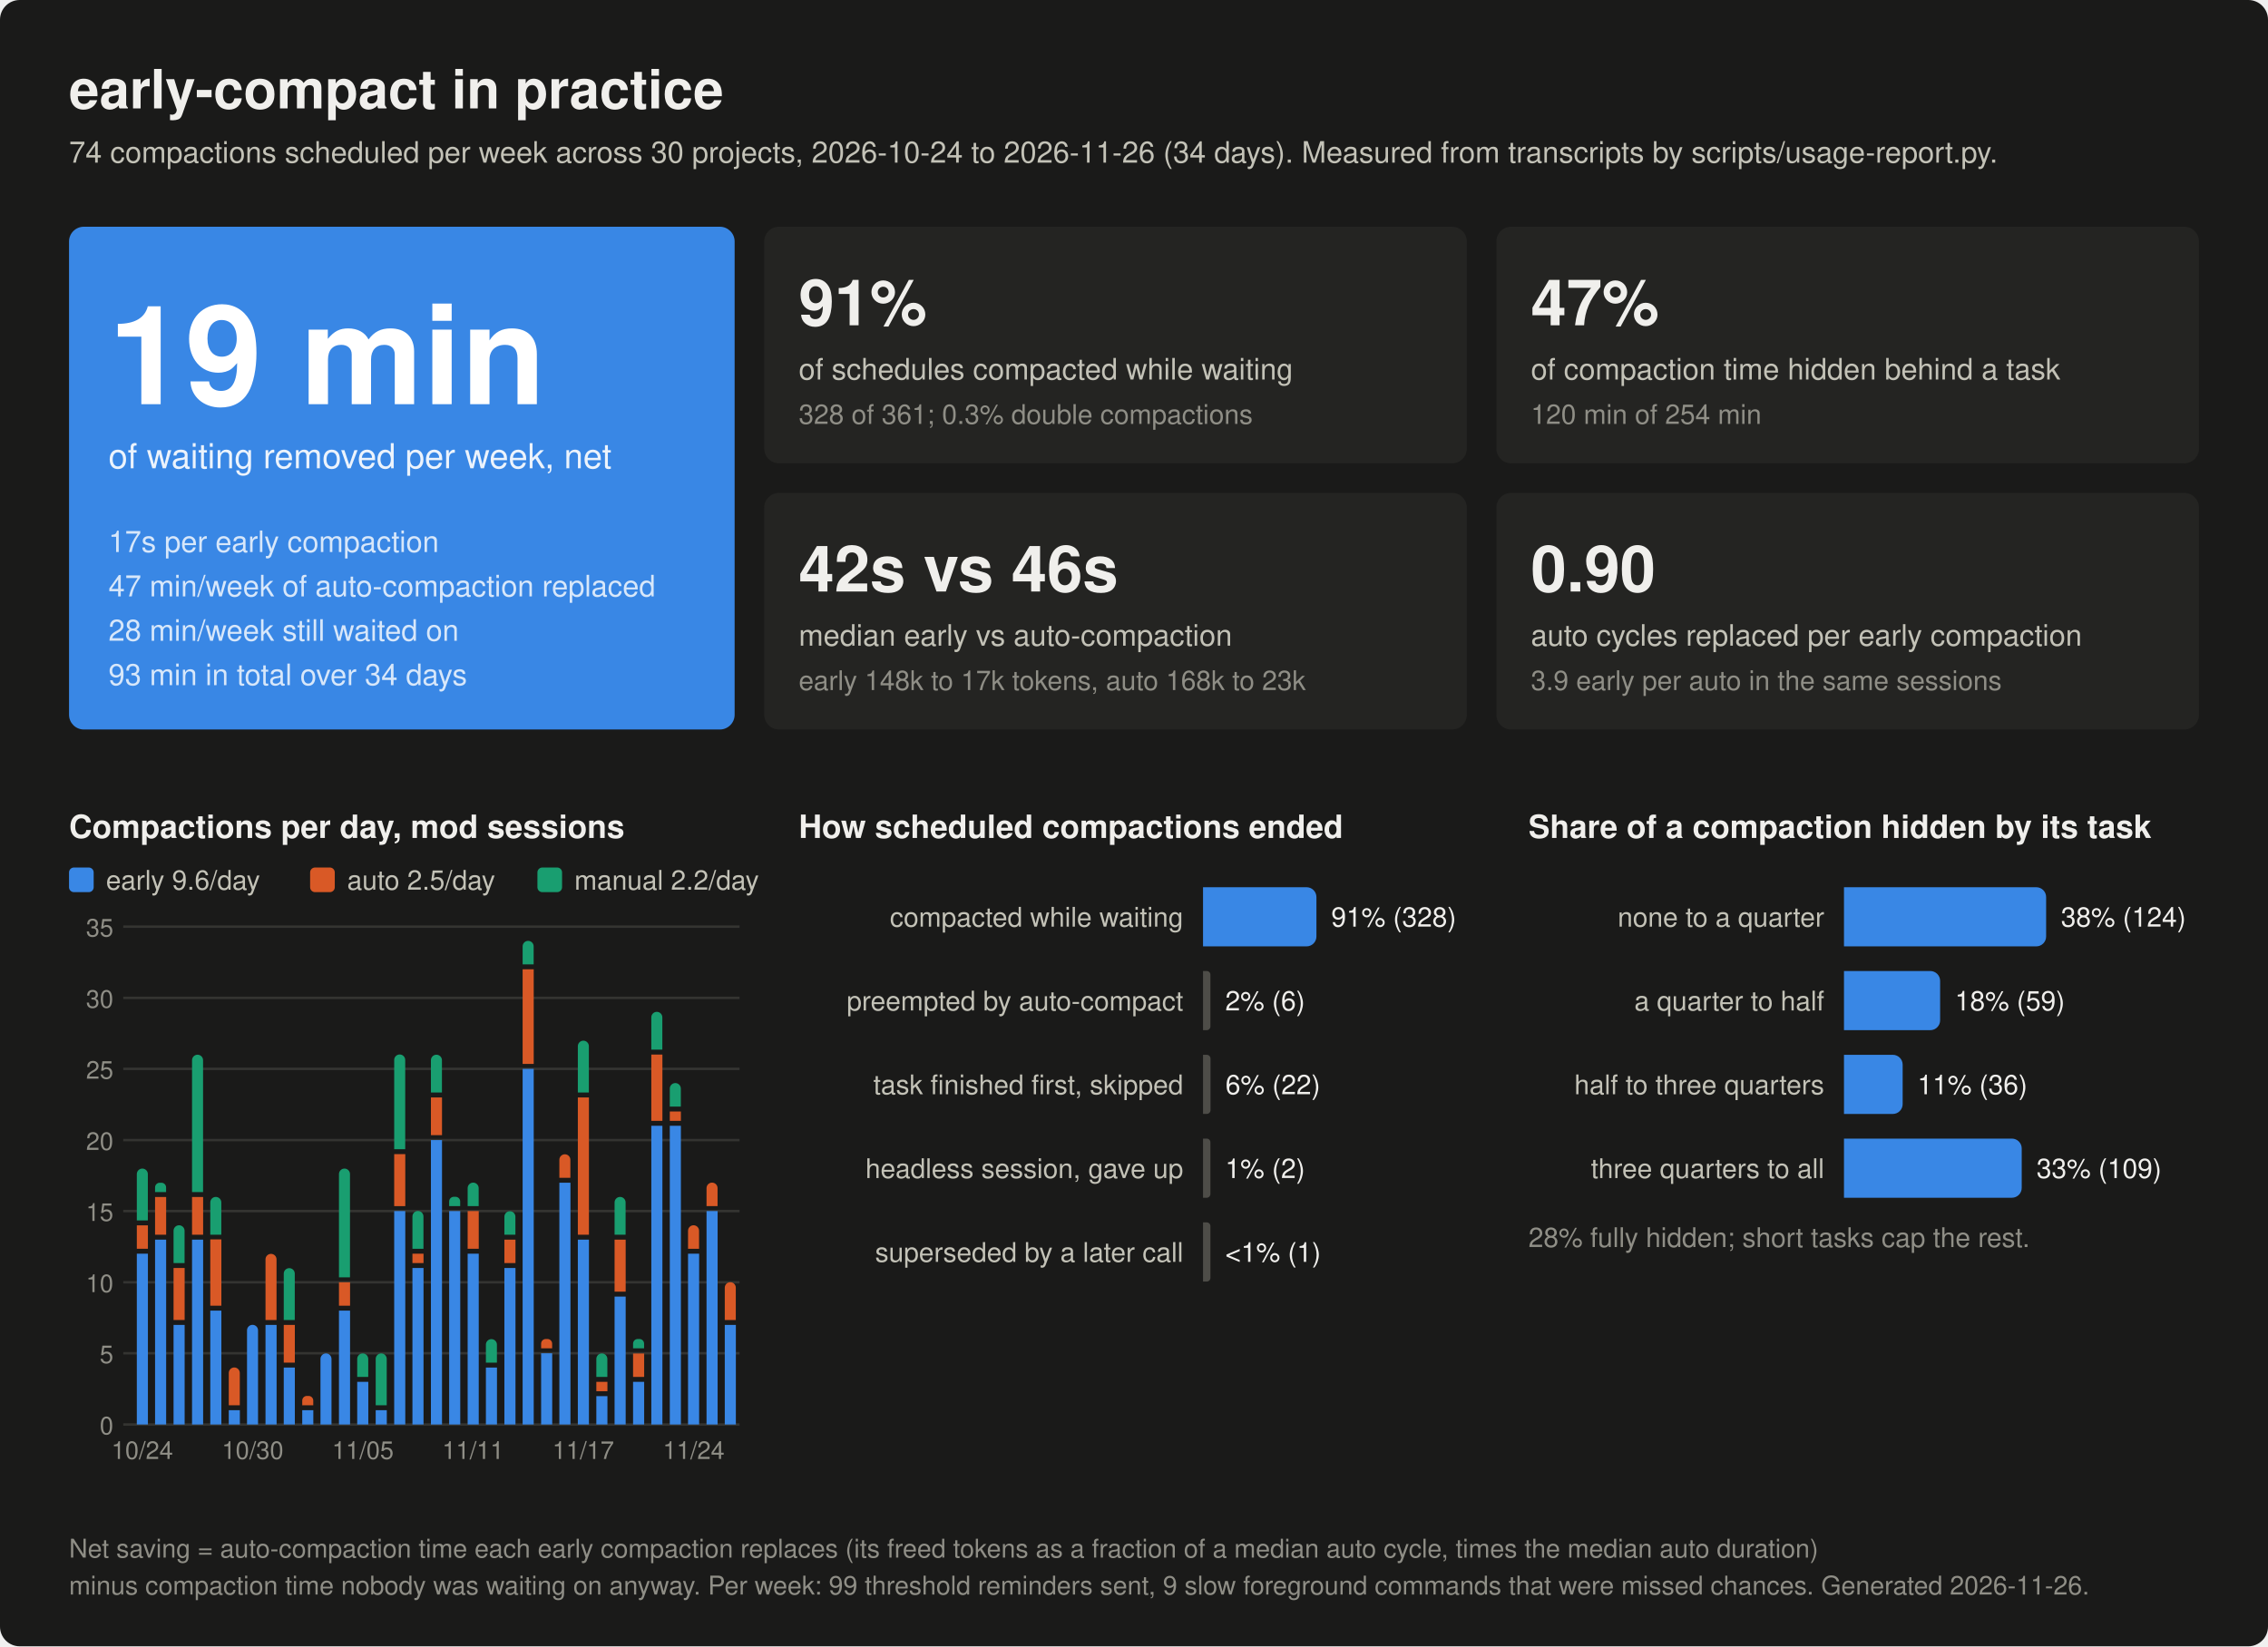
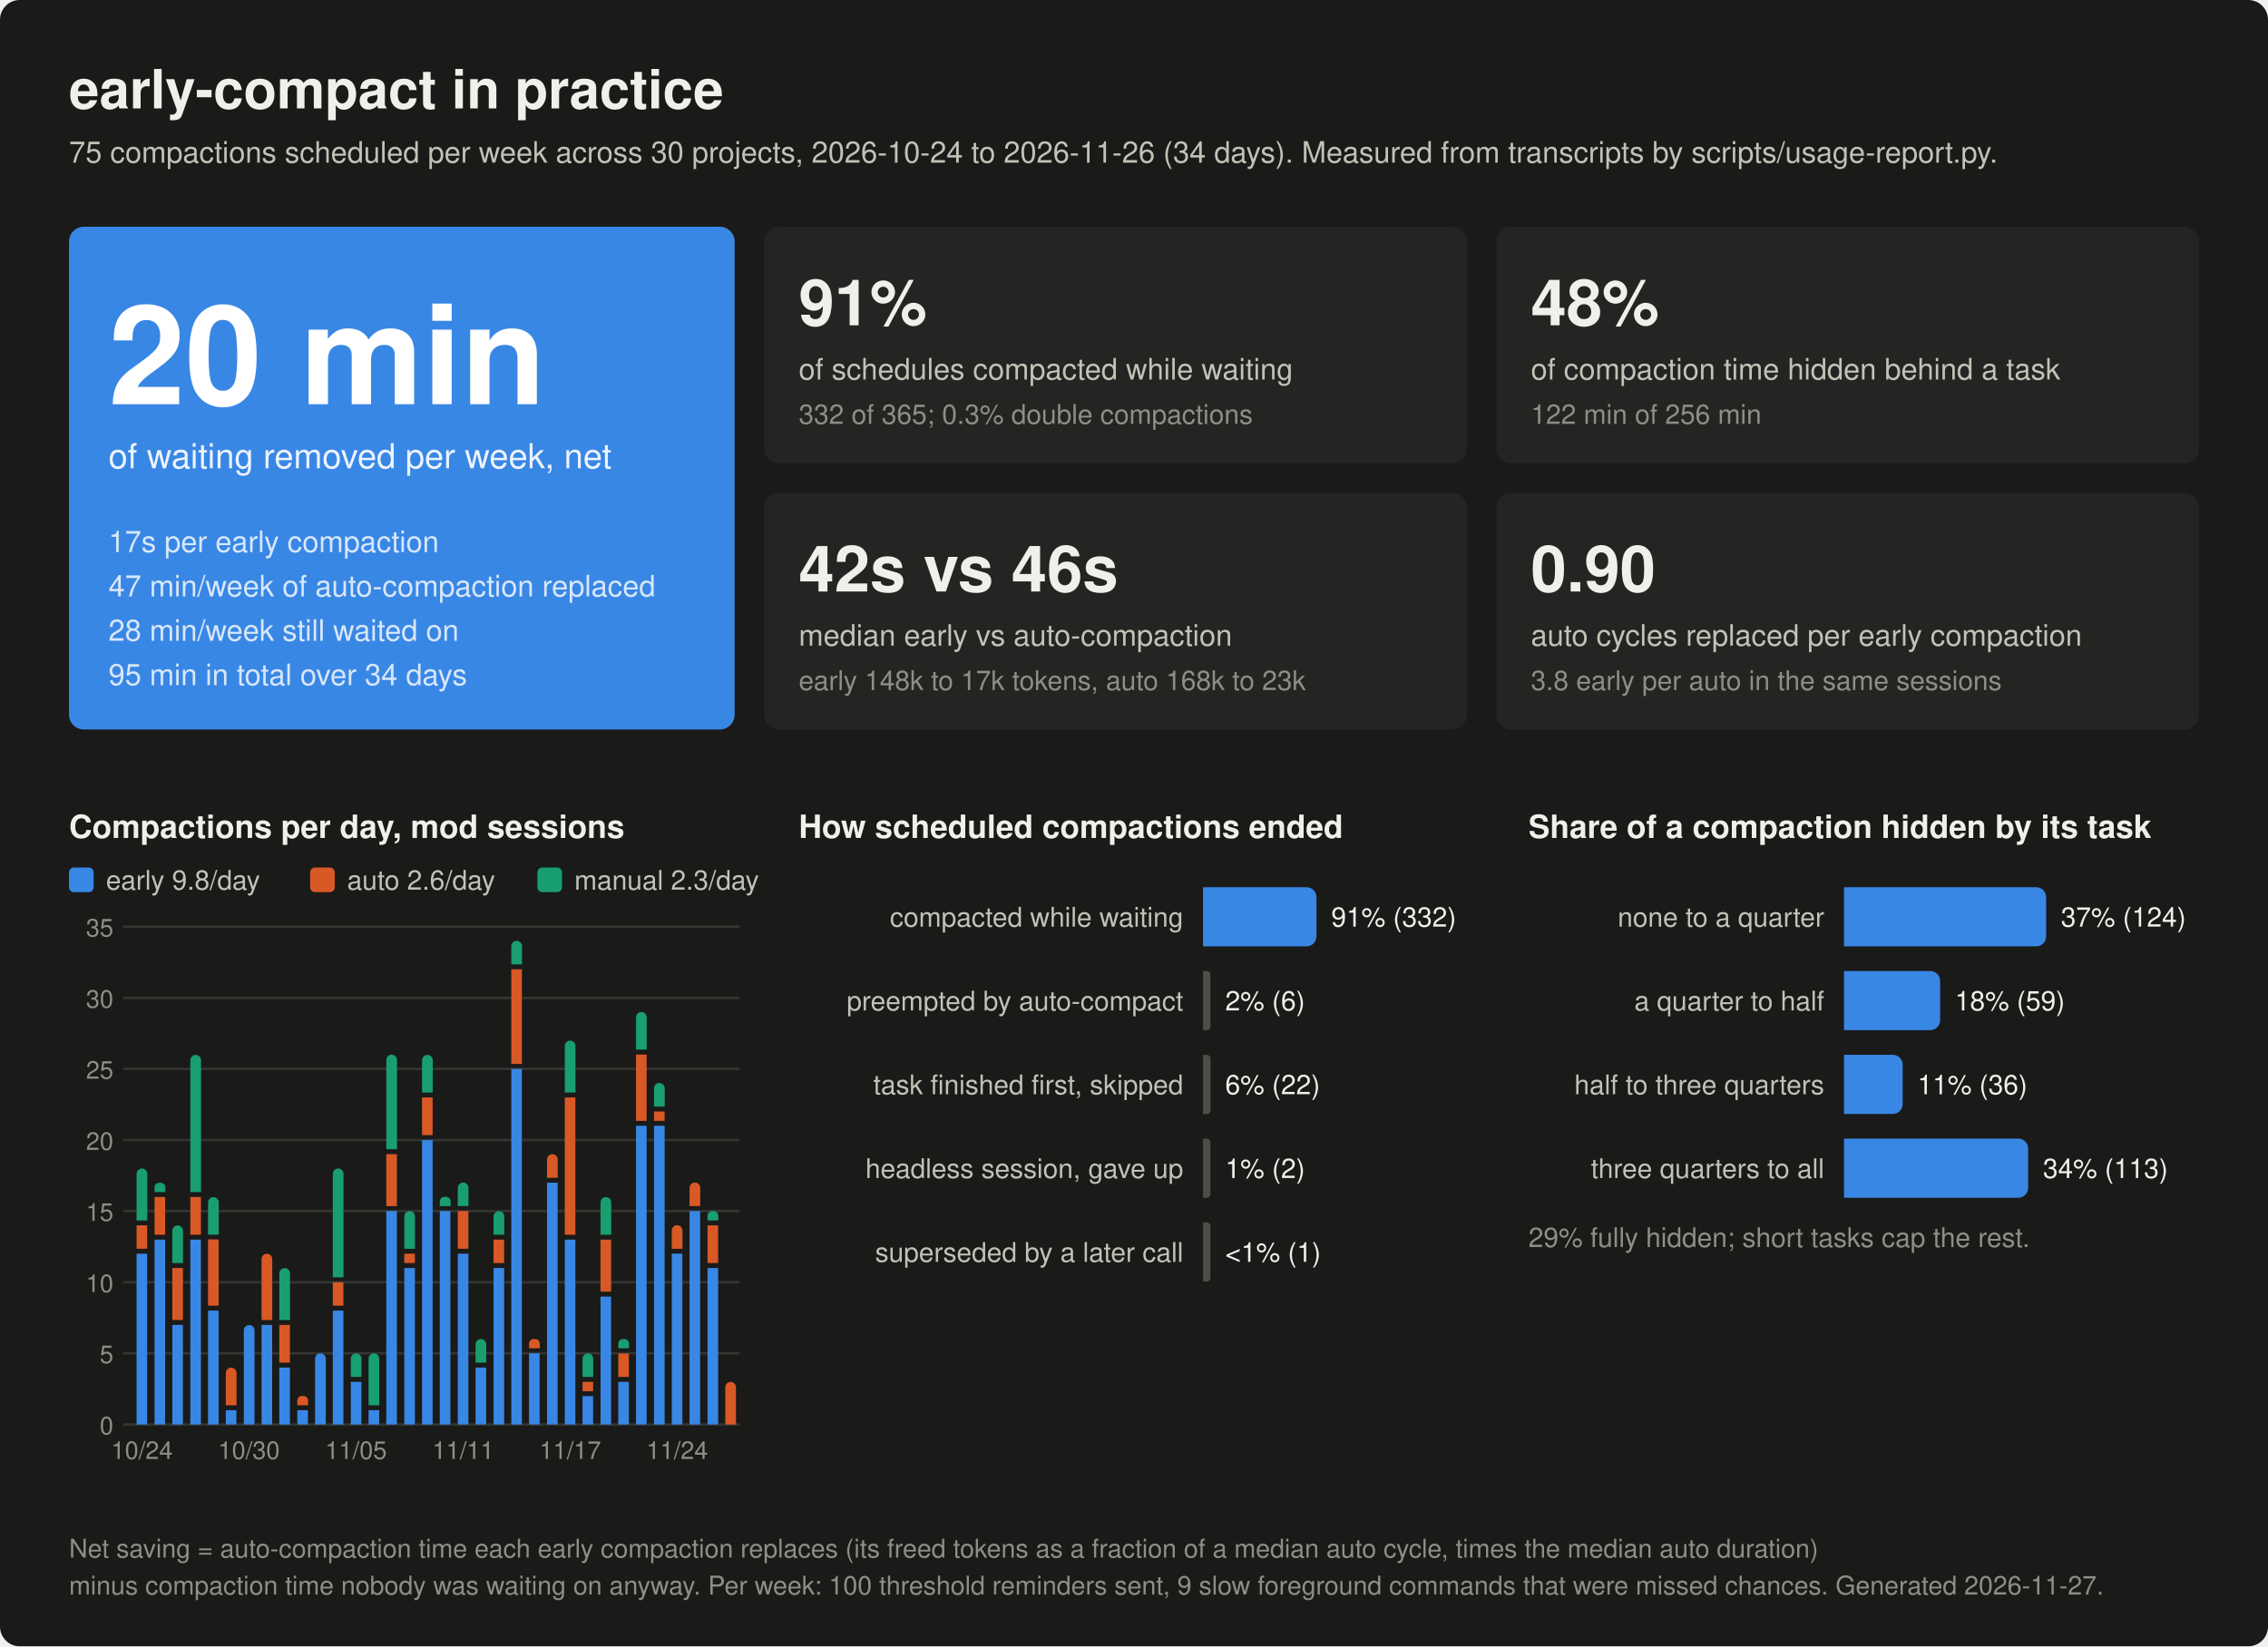
<svg xmlns="http://www.w3.org/2000/svg" width="920" height="668" viewBox="0 0 920 668" font-family="-apple-system, BlinkMacSystemFont, &quot;Segoe UI&quot;, Helvetica, Arial, sans-serif" role="img" aria-label="early-compact usage summary">
  <rect width="920" height="668" fill="#1a1a19" rx="8" />
  <text x="28.0" y="44.0" text-anchor="start" style="font-size:22px;font-weight:600;fill:#f0efec">early-compact in practice</text>
-   <text x="28.0" y="66.0" text-anchor="start" style="font-size:12px;font-weight:400;fill:#c3c2b7">74 compactions scheduled per week across 30 projects, 2026-10-24 to 2026-11-26 (34 days). Measured from transcripts by scripts/usage-report.py.</text>
+   <text x="28.0" y="66.0" text-anchor="start" style="font-size:12px;font-weight:400;fill:#c3c2b7">75 compactions scheduled per week across 30 projects, 2026-10-24 to 2026-11-26 (34 days). Measured from transcripts by scripts/usage-report.py.</text>
  <rect x="28.0" y="92.0" width="270.0" height="204.0" rx="6" fill="#3987e5" />
-   <text x="44.0" y="164.0" text-anchor="start" style="font-size:56px;font-weight:700;fill:#ffffff;font-variant-numeric:tabular-nums">19 min</text>
+   <text x="44.0" y="164.0" text-anchor="start" style="font-size:56px;font-weight:700;fill:#ffffff;font-variant-numeric:tabular-nums">20 min</text>
  <text x="44.0" y="190.0" text-anchor="start" style="font-size:14px;font-weight:400;fill:#ffffff;opacity:0.9">of waiting removed per week, net</text>
  <text x="44.0" y="224.0" text-anchor="start" style="font-size:12px;font-weight:400;fill:#ffffff;opacity:0.8">17s per early compaction</text>
  <text x="44.0" y="242.0" text-anchor="start" style="font-size:12px;font-weight:400;fill:#ffffff;opacity:0.8">47 min/week of auto-compaction replaced</text>
  <text x="44.0" y="260.0" text-anchor="start" style="font-size:12px;font-weight:400;fill:#ffffff;opacity:0.8">28 min/week still waited on</text>
-   <text x="44.0" y="278.0" text-anchor="start" style="font-size:12px;font-weight:400;fill:#ffffff;opacity:0.8">93 min in total over 34 days</text>
+   <text x="44.0" y="278.0" text-anchor="start" style="font-size:12px;font-weight:400;fill:#ffffff;opacity:0.8">95 min in total over 34 days</text>
  <rect x="310.0" y="92.0" width="285.0" height="96.0" rx="6" fill="#242422" />
  <text x="324.0" y="132.0" text-anchor="start" style="font-size:26px;font-weight:600;fill:#f0efec;font-variant-numeric:tabular-nums">91%</text>
  <text x="324.0" y="154.0" text-anchor="start" style="font-size:12px;font-weight:400;fill:#c3c2b7">of schedules compacted while waiting</text>
-   <text x="324.0" y="172.0" text-anchor="start" style="font-size:11px;font-weight:400;fill:#8f8e86">328 of 361; 0.3% double compactions</text>
+   <text x="324.0" y="172.0" text-anchor="start" style="font-size:11px;font-weight:400;fill:#8f8e86">332 of 365; 0.3% double compactions</text>
  <rect x="607.0" y="92.0" width="285.0" height="96.0" rx="6" fill="#242422" />
-   <text x="621.0" y="132.0" text-anchor="start" style="font-size:26px;font-weight:600;fill:#f0efec;font-variant-numeric:tabular-nums">47%</text>
+   <text x="621.0" y="132.0" text-anchor="start" style="font-size:26px;font-weight:600;fill:#f0efec;font-variant-numeric:tabular-nums">48%</text>
  <text x="621.0" y="154.0" text-anchor="start" style="font-size:12px;font-weight:400;fill:#c3c2b7">of compaction time hidden behind a task</text>
-   <text x="621.0" y="172.0" text-anchor="start" style="font-size:11px;font-weight:400;fill:#8f8e86">120 min of 254 min</text>
+   <text x="621.0" y="172.0" text-anchor="start" style="font-size:11px;font-weight:400;fill:#8f8e86">122 min of 256 min</text>
  <rect x="310.0" y="200.0" width="285.0" height="96.0" rx="6" fill="#242422" />
  <text x="324.0" y="240.0" text-anchor="start" style="font-size:26px;font-weight:600;fill:#f0efec;font-variant-numeric:tabular-nums">42s vs 46s</text>
  <text x="324.0" y="262.0" text-anchor="start" style="font-size:12px;font-weight:400;fill:#c3c2b7">median early vs auto-compaction</text>
  <text x="324.0" y="280.0" text-anchor="start" style="font-size:11px;font-weight:400;fill:#8f8e86">early 148k to 17k tokens, auto 168k to 23k</text>
  <rect x="607.0" y="200.0" width="285.0" height="96.0" rx="6" fill="#242422" />
  <text x="621.0" y="240.0" text-anchor="start" style="font-size:26px;font-weight:600;fill:#f0efec;font-variant-numeric:tabular-nums">0.90</text>
  <text x="621.0" y="262.0" text-anchor="start" style="font-size:12px;font-weight:400;fill:#c3c2b7">auto cycles replaced per early compaction</text>
-   <text x="621.0" y="280.0" text-anchor="start" style="font-size:11px;font-weight:400;fill:#8f8e86">3.9 early per auto in the same sessions</text>
+   <text x="621.0" y="280.0" text-anchor="start" style="font-size:11px;font-weight:400;fill:#8f8e86">3.8 early per auto in the same sessions</text>
  <text x="28.0" y="340.0" text-anchor="start" style="font-size:13px;font-weight:600;fill:#f0efec">Compactions per day, mod sessions</text>
  <rect x="28.0" y="352.0" width="10.0" height="10.0" rx="2" fill="#3987e5" />
-   <text x="43.0" y="361.0" text-anchor="start" style="font-size:11px;font-weight:400;fill:#c3c2b7">early 9.6/day</text>
+   <text x="43.0" y="361.0" text-anchor="start" style="font-size:11px;font-weight:400;fill:#c3c2b7">early 9.8/day</text>
  <rect x="125.8" y="352.0" width="10.0" height="10.0" rx="2" fill="#d95926" />
-   <text x="140.8" y="361.0" text-anchor="start" style="font-size:11px;font-weight:400;fill:#c3c2b7">auto 2.5/day</text>
+   <text x="140.8" y="361.0" text-anchor="start" style="font-size:11px;font-weight:400;fill:#c3c2b7">auto 2.6/day</text>
  <rect x="218.0" y="352.0" width="10.0" height="10.0" rx="2" fill="#199e70" />
-   <text x="233.0" y="361.0" text-anchor="start" style="font-size:11px;font-weight:400;fill:#c3c2b7">manual 2.2/day</text>
+   <text x="233.0" y="361.0" text-anchor="start" style="font-size:11px;font-weight:400;fill:#c3c2b7">manual 2.3/day</text>
  <line x1="50.0" y1="578.0" x2="300.0" y2="578.0" stroke="#343431" stroke-width="1" />
  <text x="46.0" y="582.0" text-anchor="end" style="font-size:10px;font-weight:400;fill:#8f8e86;font-variant-numeric:tabular-nums">0</text>
  <line x1="50.0" y1="549.1" x2="300.0" y2="549.1" stroke="#343431" stroke-width="1" />
  <text x="46.0" y="553.1" text-anchor="end" style="font-size:10px;font-weight:400;fill:#8f8e86;font-variant-numeric:tabular-nums">5</text>
  <line x1="50.0" y1="520.3" x2="300.0" y2="520.3" stroke="#343431" stroke-width="1" />
  <text x="46.0" y="524.3" text-anchor="end" style="font-size:10px;font-weight:400;fill:#8f8e86;font-variant-numeric:tabular-nums">10</text>
  <line x1="50.0" y1="491.4" x2="300.0" y2="491.4" stroke="#343431" stroke-width="1" />
  <text x="46.0" y="495.4" text-anchor="end" style="font-size:10px;font-weight:400;fill:#8f8e86;font-variant-numeric:tabular-nums">15</text>
  <line x1="50.0" y1="462.6" x2="300.0" y2="462.6" stroke="#343431" stroke-width="1" />
  <text x="46.0" y="466.6" text-anchor="end" style="font-size:10px;font-weight:400;fill:#8f8e86;font-variant-numeric:tabular-nums">20</text>
  <line x1="50.0" y1="433.7" x2="300.0" y2="433.7" stroke="#343431" stroke-width="1" />
  <text x="46.0" y="437.7" text-anchor="end" style="font-size:10px;font-weight:400;fill:#8f8e86;font-variant-numeric:tabular-nums">25</text>
  <line x1="50.0" y1="404.9" x2="300.0" y2="404.9" stroke="#343431" stroke-width="1" />
  <text x="46.0" y="408.9" text-anchor="end" style="font-size:10px;font-weight:400;fill:#8f8e86;font-variant-numeric:tabular-nums">30</text>
  <line x1="50.0" y1="376.0" x2="300.0" y2="376.0" stroke="#343431" stroke-width="1" />
  <text x="46.0" y="380.0" text-anchor="end" style="font-size:10px;font-weight:400;fill:#8f8e86;font-variant-numeric:tabular-nums">35</text>
-   <path d="M55.5,578.0 v-69.3 a0,0 0 0 1 0,0 h4.5 a0,0 0 0 1 0,0 v69.3 z" fill="#3987e5" />
-   <path d="M55.5,506.7 v-9.5 a0,0 0 0 1 0,0 h4.5 a0,0 0 0 1 0,0 v9.5 z" fill="#d95926" />
-   <path d="M55.5,495.2 v-18.8 a2.236,2.236 0 0 1 2.236,-2.236 h0.0 a2.236,2.236 0 0 1 2.236,2.236 v18.8 z" fill="#199e70" />
-   <text x="57.7" y="592.0" text-anchor="middle" style="font-size:10px;font-weight:400;fill:#8f8e86">10/24</text>
-   <path d="M62.9,578.0 v-75.0 a0,0 0 0 1 0,0 h4.5 a0,0 0 0 1 0,0 v75.0 z" fill="#3987e5" />
-   <path d="M62.9,501.0 v-15.3 a0,0 0 0 1 0,0 h4.5 a0,0 0 0 1 0,0 v15.3 z" fill="#d95926" />
-   <path d="M62.9,483.7 v-1.9 a1.886,1.886 0 0 1 1.886,-1.886 h0.7 a1.886,1.886 0 0 1 1.886,1.886 v1.9 z" fill="#199e70" />
-   <path d="M70.4,578.0 v-40.4 a0,0 0 0 1 0,0 h4.5 a0,0 0 0 1 0,0 v40.4 z" fill="#3987e5" />
-   <path d="M70.4,535.6 v-21.1 a0,0 0 0 1 0,0 h4.5 a0,0 0 0 1 0,0 v21.1 z" fill="#d95926" />
-   <path d="M70.4,512.5 v-13.1 a2.236,2.236 0 0 1 2.236,-2.236 h0.0 a2.236,2.236 0 0 1 2.236,2.236 v13.1 z" fill="#199e70" />
-   <path d="M77.9,578.0 v-75.0 a0,0 0 0 1 0,0 h4.5 a0,0 0 0 1 0,0 v75.0 z" fill="#3987e5" />
-   <path d="M77.9,501.0 v-15.3 a0,0 0 0 1 0,0 h4.5 a0,0 0 0 1 0,0 v15.3 z" fill="#d95926" />
-   <path d="M77.9,483.7 v-53.5 a2.236,2.236 0 0 1 2.236,-2.236 h0.0 a2.236,2.236 0 0 1 2.236,2.236 v53.5 z" fill="#199e70" />
-   <path d="M85.3,578.0 v-46.2 a0,0 0 0 1 0,0 h4.5 a0,0 0 0 1 0,0 v46.2 z" fill="#3987e5" />
-   <path d="M85.3,529.8 v-26.9 a0,0 0 0 1 0,0 h4.5 a0,0 0 0 1 0,0 v26.9 z" fill="#d95926" />
-   <path d="M85.3,501.0 v-13.1 a2.236,2.236 0 0 1 2.236,-2.236 h0.0 a2.236,2.236 0 0 1 2.236,2.236 v13.1 z" fill="#199e70" />
-   <path d="M92.8,578.0 v-5.8 a0,0 0 0 1 0,0 h4.5 a0,0 0 0 1 0,0 v5.8 z" fill="#3987e5" />
-   <path d="M92.8,570.2 v-13.1 a2.236,2.236 0 0 1 2.236,-2.236 h0.0 a2.236,2.236 0 0 1 2.236,2.236 v13.1 z" fill="#d95926" />
-   <path d="M100.2,578.0 v-38.2 a2.236,2.236 0 0 1 2.236,-2.236 h0.0 a2.236,2.236 0 0 1 2.236,2.236 v38.2 z" fill="#3987e5" />
-   <text x="102.5" y="592.0" text-anchor="middle" style="font-size:10px;font-weight:400;fill:#8f8e86">10/30</text>
-   <path d="M107.7,578.0 v-40.4 a0,0 0 0 1 0,0 h4.5 a0,0 0 0 1 0,0 v40.4 z" fill="#3987e5" />
-   <path d="M107.7,535.6 v-24.6 a2.236,2.236 0 0 1 2.236,-2.236 h0.0 a2.236,2.236 0 0 1 2.236,2.236 v24.6 z" fill="#d95926" />
-   <path d="M115.1,578.0 v-23.1 a0,0 0 0 1 0,0 h4.5 a0,0 0 0 1 0,0 v23.1 z" fill="#3987e5" />
-   <path d="M115.1,552.9 v-15.3 a0,0 0 0 1 0,0 h4.5 a0,0 0 0 1 0,0 v15.3 z" fill="#d95926" />
-   <path d="M115.1,535.6 v-18.8 a2.236,2.236 0 0 1 2.236,-2.236 h0.0 a2.236,2.236 0 0 1 2.236,2.236 v18.8 z" fill="#199e70" />
-   <path d="M122.6,578.0 v-5.8 a0,0 0 0 1 0,0 h4.5 a0,0 0 0 1 0,0 v5.8 z" fill="#3987e5" />
-   <path d="M122.6,570.2 v-1.9 a1.886,1.886 0 0 1 1.886,-1.886 h0.7 a1.886,1.886 0 0 1 1.886,1.886 v1.9 z" fill="#d95926" />
-   <path d="M130.0,578.0 v-26.6 a2.236,2.236 0 0 1 2.236,-2.236 h0.0 a2.236,2.236 0 0 1 2.236,2.236 v26.6 z" fill="#3987e5" />
-   <path d="M137.5,578.0 v-46.2 a0,0 0 0 1 0,0 h4.5 a0,0 0 0 1 0,0 v46.2 z" fill="#3987e5" />
-   <path d="M137.5,529.8 v-9.5 a0,0 0 0 1 0,0 h4.5 a0,0 0 0 1 0,0 v9.5 z" fill="#d95926" />
-   <path d="M137.5,518.3 v-41.9 a2.236,2.236 0 0 1 2.236,-2.236 h0.0 a2.236,2.236 0 0 1 2.236,2.236 v41.9 z" fill="#199e70" />
-   <path d="M144.9,578.0 v-17.3 a0,0 0 0 1 0,0 h4.5 a0,0 0 0 1 0,0 v17.3 z" fill="#3987e5" />
-   <path d="M144.9,558.7 v-7.3 a2.236,2.236 0 0 1 2.236,-2.236 h0.0 a2.236,2.236 0 0 1 2.236,2.236 v7.3 z" fill="#199e70" />
-   <text x="147.2" y="592.0" text-anchor="middle" style="font-size:10px;font-weight:400;fill:#8f8e86">11/05</text>
-   <path d="M152.4,578.0 v-5.8 a0,0 0 0 1 0,0 h4.5 a0,0 0 0 1 0,0 v5.8 z" fill="#3987e5" />
-   <path d="M152.4,570.2 v-18.8 a2.236,2.236 0 0 1 2.236,-2.236 h0.0 a2.236,2.236 0 0 1 2.236,2.236 v18.8 z" fill="#199e70" />
-   <path d="M159.9,578.0 v-86.6 a0,0 0 0 1 0,0 h4.5 a0,0 0 0 1 0,0 v86.6 z" fill="#3987e5" />
-   <path d="M159.9,489.4 v-21.1 a0,0 0 0 1 0,0 h4.5 a0,0 0 0 1 0,0 v21.1 z" fill="#d95926" />
-   <path d="M159.9,466.3 v-36.2 a2.236,2.236 0 0 1 2.236,-2.236 h0.0 a2.236,2.236 0 0 1 2.236,2.236 v36.2 z" fill="#199e70" />
-   <path d="M167.3,578.0 v-63.5 a0,0 0 0 1 0,0 h4.5 a0,0 0 0 1 0,0 v63.5 z" fill="#3987e5" />
-   <path d="M167.3,512.5 v-3.8 a0,0 0 0 1 0,0 h4.5 a0,0 0 0 1 0,0 v3.8 z" fill="#d95926" />
-   <path d="M167.3,506.7 v-13.1 a2.236,2.236 0 0 1 2.236,-2.236 h0.0 a2.236,2.236 0 0 1 2.236,2.236 v13.1 z" fill="#199e70" />
-   <path d="M174.8,578.0 v-115.4 a0,0 0 0 1 0,0 h4.5 a0,0 0 0 1 0,0 v115.4 z" fill="#3987e5" />
-   <path d="M174.8,460.6 v-15.3 a0,0 0 0 1 0,0 h4.5 a0,0 0 0 1 0,0 v15.3 z" fill="#d95926" />
-   <path d="M174.8,443.3 v-13.1 a2.236,2.236 0 0 1 2.236,-2.236 h0.0 a2.236,2.236 0 0 1 2.236,2.236 v13.1 z" fill="#199e70" />
-   <path d="M182.2,578.0 v-86.6 a0,0 0 0 1 0,0 h4.5 a0,0 0 0 1 0,0 v86.6 z" fill="#3987e5" />
-   <path d="M182.2,489.4 v-1.9 a1.886,1.886 0 0 1 1.886,-1.886 h0.7 a1.886,1.886 0 0 1 1.886,1.886 v1.9 z" fill="#199e70" />
-   <path d="M189.7,578.0 v-69.3 a0,0 0 0 1 0,0 h4.5 a0,0 0 0 1 0,0 v69.3 z" fill="#3987e5" />
-   <path d="M189.7,506.7 v-15.3 a0,0 0 0 1 0,0 h4.5 a0,0 0 0 1 0,0 v15.3 z" fill="#d95926" />
-   <path d="M189.7,489.4 v-7.3 a2.236,2.236 0 0 1 2.236,-2.236 h0.0 a2.236,2.236 0 0 1 2.236,2.236 v7.3 z" fill="#199e70" />
-   <text x="191.9" y="592.0" text-anchor="middle" style="font-size:10px;font-weight:400;fill:#8f8e86">11/11</text>
-   <path d="M197.1,578.0 v-23.1 a0,0 0 0 1 0,0 h4.5 a0,0 0 0 1 0,0 v23.1 z" fill="#3987e5" />
-   <path d="M197.1,552.9 v-7.3 a2.236,2.236 0 0 1 2.236,-2.236 h0.0 a2.236,2.236 0 0 1 2.236,2.236 v7.3 z" fill="#199e70" />
-   <path d="M204.6,578.0 v-63.5 a0,0 0 0 1 0,0 h4.5 a0,0 0 0 1 0,0 v63.5 z" fill="#3987e5" />
-   <path d="M204.6,512.5 v-9.5 a0,0 0 0 1 0,0 h4.5 a0,0 0 0 1 0,0 v9.5 z" fill="#d95926" />
-   <path d="M204.6,501.0 v-7.3 a2.236,2.236 0 0 1 2.236,-2.236 h0.0 a2.236,2.236 0 0 1 2.236,2.236 v7.3 z" fill="#199e70" />
-   <path d="M212.0,578.0 v-144.3 a0,0 0 0 1 0,0 h4.5 a0,0 0 0 1 0,0 v144.3 z" fill="#3987e5" />
-   <path d="M212.0,431.7 v-38.4 a0,0 0 0 1 0,0 h4.5 a0,0 0 0 1 0,0 v38.4 z" fill="#d95926" />
-   <path d="M212.0,391.3 v-7.3 a2.236,2.236 0 0 1 2.236,-2.236 h0.0 a2.236,2.236 0 0 1 2.236,2.236 v7.3 z" fill="#199e70" />
-   <path d="M219.5,578.0 v-28.9 a0,0 0 0 1 0,0 h4.5 a0,0 0 0 1 0,0 v28.9 z" fill="#3987e5" />
-   <path d="M219.5,547.1 v-1.9 a1.886,1.886 0 0 1 1.886,-1.886 h0.7 a1.886,1.886 0 0 1 1.886,1.886 v1.9 z" fill="#d95926" />
-   <path d="M226.9,578.0 v-98.1 a0,0 0 0 1 0,0 h4.5 a0,0 0 0 1 0,0 v98.1 z" fill="#3987e5" />
-   <path d="M226.9,477.9 v-7.3 a2.236,2.236 0 0 1 2.236,-2.236 h0.0 a2.236,2.236 0 0 1 2.236,2.236 v7.3 z" fill="#d95926" />
-   <path d="M234.4,578.0 v-75.0 a0,0 0 0 1 0,0 h4.5 a0,0 0 0 1 0,0 v75.0 z" fill="#3987e5" />
-   <path d="M234.4,501.0 v-55.7 a0,0 0 0 1 0,0 h4.5 a0,0 0 0 1 0,0 v55.7 z" fill="#d95926" />
-   <path d="M234.4,443.3 v-18.8 a2.236,2.236 0 0 1 2.236,-2.236 h0.0 a2.236,2.236 0 0 1 2.236,2.236 v18.8 z" fill="#199e70" />
-   <text x="236.6" y="592.0" text-anchor="middle" style="font-size:10px;font-weight:400;fill:#8f8e86">11/17</text>
-   <path d="M241.9,578.0 v-11.5 a0,0 0 0 1 0,0 h4.5 a0,0 0 0 1 0,0 v11.5 z" fill="#3987e5" />
-   <path d="M241.9,564.5 v-3.8 a0,0 0 0 1 0,0 h4.5 a0,0 0 0 1 0,0 v3.8 z" fill="#d95926" />
-   <path d="M241.9,558.7 v-7.3 a2.236,2.236 0 0 1 2.236,-2.236 h0.0 a2.236,2.236 0 0 1 2.236,2.236 v7.3 z" fill="#199e70" />
-   <path d="M249.3,578.0 v-51.9 a0,0 0 0 1 0,0 h4.5 a0,0 0 0 1 0,0 v51.9 z" fill="#3987e5" />
-   <path d="M249.3,524.1 v-21.1 a0,0 0 0 1 0,0 h4.5 a0,0 0 0 1 0,0 v21.1 z" fill="#d95926" />
-   <path d="M249.3,501.0 v-13.1 a2.236,2.236 0 0 1 2.236,-2.236 h0.0 a2.236,2.236 0 0 1 2.236,2.236 v13.1 z" fill="#199e70" />
-   <path d="M256.8,578.0 v-17.3 a0,0 0 0 1 0,0 h4.5 a0,0 0 0 1 0,0 v17.3 z" fill="#3987e5" />
-   <path d="M256.8,558.7 v-9.5 a0,0 0 0 1 0,0 h4.5 a0,0 0 0 1 0,0 v9.5 z" fill="#d95926" />
-   <path d="M256.8,547.1 v-1.9 a1.886,1.886 0 0 1 1.886,-1.886 h0.7 a1.886,1.886 0 0 1 1.886,1.886 v1.9 z" fill="#199e70" />
-   <path d="M264.2,578.0 v-121.2 a0,0 0 0 1 0,0 h4.5 a0,0 0 0 1 0,0 v121.2 z" fill="#3987e5" />
-   <path d="M264.2,454.8 v-26.9 a0,0 0 0 1 0,0 h4.5 a0,0 0 0 1 0,0 v26.9 z" fill="#d95926" />
-   <path d="M264.2,425.9 v-13.1 a2.236,2.236 0 0 1 2.236,-2.236 h0.0 a2.236,2.236 0 0 1 2.236,2.236 v13.1 z" fill="#199e70" />
-   <path d="M271.7,578.0 v-121.2 a0,0 0 0 1 0,0 h4.5 a0,0 0 0 1 0,0 v121.2 z" fill="#3987e5" />
-   <path d="M271.7,454.8 v-3.8 a0,0 0 0 1 0,0 h4.5 a0,0 0 0 1 0,0 v3.8 z" fill="#d95926" />
-   <path d="M271.7,449.0 v-7.3 a2.236,2.236 0 0 1 2.236,-2.236 h0.0 a2.236,2.236 0 0 1 2.236,2.236 v7.3 z" fill="#199e70" />
-   <path d="M279.1,578.0 v-69.3 a0,0 0 0 1 0,0 h4.5 a0,0 0 0 1 0,0 v69.3 z" fill="#3987e5" />
-   <path d="M279.1,506.7 v-7.3 a2.236,2.236 0 0 1 2.236,-2.236 h0.0 a2.236,2.236 0 0 1 2.236,2.236 v7.3 z" fill="#d95926" />
-   <text x="281.4" y="592.0" text-anchor="middle" style="font-size:10px;font-weight:400;fill:#8f8e86">11/24</text>
-   <path d="M286.6,578.0 v-86.6 a0,0 0 0 1 0,0 h4.5 a0,0 0 0 1 0,0 v86.6 z" fill="#3987e5" />
-   <path d="M286.6,489.4 v-7.3 a2.236,2.236 0 0 1 2.236,-2.236 h0.0 a2.236,2.236 0 0 1 2.236,2.236 v7.3 z" fill="#d95926" />
-   <path d="M294.0,578.0 v-40.4 a0,0 0 0 1 0,0 h4.5 a0,0 0 0 1 0,0 v40.4 z" fill="#3987e5" />
-   <path d="M294.0,535.6 v-13.1 a2.236,2.236 0 0 1 2.236,-2.236 h0.0 a2.236,2.236 0 0 1 2.236,2.236 v13.1 z" fill="#d95926" />
+   <path d="M55.4,578.0 v-69.3 a0,0 0 0 1 0,0 h4.3 a0,0 0 0 1 0,0 v69.3 z" fill="#3987e5" />
+   <path d="M55.4,506.7 v-9.5 a0,0 0 0 1 0,0 h4.3 a0,0 0 0 1 0,0 v9.5 z" fill="#d95926" />
+   <path d="M55.4,495.2 v-18.9 a2.171,2.171 0 0 1 2.171,-2.171 h0.0 a2.171,2.171 0 0 1 2.171,2.171 v18.9 z" fill="#199e70" />
+   <text x="57.6" y="592.0" text-anchor="middle" style="font-size:10px;font-weight:400;fill:#8f8e86">10/24</text>
+   <path d="M62.7,578.0 v-75.0 a0,0 0 0 1 0,0 h4.3 a0,0 0 0 1 0,0 v75.0 z" fill="#3987e5" />
+   <path d="M62.7,501.0 v-15.3 a0,0 0 0 1 0,0 h4.3 a0,0 0 0 1 0,0 v15.3 z" fill="#d95926" />
+   <path d="M62.7,483.7 v-1.9 a1.886,1.886 0 0 1 1.886,-1.886 h0.6 a1.886,1.886 0 0 1 1.886,1.886 v1.9 z" fill="#199e70" />
+   <path d="M69.9,578.0 v-40.4 a0,0 0 0 1 0,0 h4.3 a0,0 0 0 1 0,0 v40.4 z" fill="#3987e5" />
+   <path d="M69.9,535.6 v-21.1 a0,0 0 0 1 0,0 h4.3 a0,0 0 0 1 0,0 v21.1 z" fill="#d95926" />
+   <path d="M69.9,512.5 v-13.1 a2.171,2.171 0 0 1 2.171,-2.171 h0.0 a2.171,2.171 0 0 1 2.171,2.171 v13.1 z" fill="#199e70" />
+   <path d="M77.2,578.0 v-75.0 a0,0 0 0 1 0,0 h4.3 a0,0 0 0 1 0,0 v75.0 z" fill="#3987e5" />
+   <path d="M77.2,501.0 v-15.3 a0,0 0 0 1 0,0 h4.3 a0,0 0 0 1 0,0 v15.3 z" fill="#d95926" />
+   <path d="M77.2,483.7 v-53.5 a2.171,2.171 0 0 1 2.171,-2.171 h0.0 a2.171,2.171 0 0 1 2.171,2.171 v53.5 z" fill="#199e70" />
+   <path d="M84.4,578.0 v-46.2 a0,0 0 0 1 0,0 h4.3 a0,0 0 0 1 0,0 v46.2 z" fill="#3987e5" />
+   <path d="M84.4,529.8 v-26.9 a0,0 0 0 1 0,0 h4.3 a0,0 0 0 1 0,0 v26.9 z" fill="#d95926" />
+   <path d="M84.4,501.0 v-13.1 a2.171,2.171 0 0 1 2.171,-2.171 h0.0 a2.171,2.171 0 0 1 2.171,2.171 v13.1 z" fill="#199e70" />
+   <path d="M91.6,578.0 v-5.8 a0,0 0 0 1 0,0 h4.3 a0,0 0 0 1 0,0 v5.8 z" fill="#3987e5" />
+   <path d="M91.6,570.2 v-13.1 a2.171,2.171 0 0 1 2.171,-2.171 h0.0 a2.171,2.171 0 0 1 2.171,2.171 v13.1 z" fill="#d95926" />
+   <path d="M98.9,578.0 v-38.2 a2.171,2.171 0 0 1 2.171,-2.171 h0.0 a2.171,2.171 0 0 1 2.171,2.171 v38.2 z" fill="#3987e5" />
+   <text x="101.0" y="592.0" text-anchor="middle" style="font-size:10px;font-weight:400;fill:#8f8e86">10/30</text>
+   <path d="M106.1,578.0 v-40.4 a0,0 0 0 1 0,0 h4.3 a0,0 0 0 1 0,0 v40.4 z" fill="#3987e5" />
+   <path d="M106.1,535.6 v-24.7 a2.171,2.171 0 0 1 2.171,-2.171 h0.0 a2.171,2.171 0 0 1 2.171,2.171 v24.7 z" fill="#d95926" />
+   <path d="M113.3,578.0 v-23.1 a0,0 0 0 1 0,0 h4.3 a0,0 0 0 1 0,0 v23.1 z" fill="#3987e5" />
+   <path d="M113.3,552.9 v-15.3 a0,0 0 0 1 0,0 h4.3 a0,0 0 0 1 0,0 v15.3 z" fill="#d95926" />
+   <path d="M113.3,535.6 v-18.9 a2.171,2.171 0 0 1 2.171,-2.171 h0.0 a2.171,2.171 0 0 1 2.171,2.171 v18.9 z" fill="#199e70" />
+   <path d="M120.6,578.0 v-5.8 a0,0 0 0 1 0,0 h4.3 a0,0 0 0 1 0,0 v5.8 z" fill="#3987e5" />
+   <path d="M120.6,570.2 v-1.9 a1.886,1.886 0 0 1 1.886,-1.886 h0.6 a1.886,1.886 0 0 1 1.886,1.886 v1.9 z" fill="#d95926" />
+   <path d="M127.8,578.0 v-26.7 a2.171,2.171 0 0 1 2.171,-2.171 h0.0 a2.171,2.171 0 0 1 2.171,2.171 v26.7 z" fill="#3987e5" />
+   <path d="M135.0,578.0 v-46.2 a0,0 0 0 1 0,0 h4.3 a0,0 0 0 1 0,0 v46.2 z" fill="#3987e5" />
+   <path d="M135.0,529.8 v-9.5 a0,0 0 0 1 0,0 h4.3 a0,0 0 0 1 0,0 v9.5 z" fill="#d95926" />
+   <path d="M135.0,518.3 v-42.0 a2.171,2.171 0 0 1 2.171,-2.171 h0.0 a2.171,2.171 0 0 1 2.171,2.171 v42.0 z" fill="#199e70" />
+   <path d="M142.3,578.0 v-17.3 a0,0 0 0 1 0,0 h4.3 a0,0 0 0 1 0,0 v17.3 z" fill="#3987e5" />
+   <path d="M142.3,558.7 v-7.4 a2.171,2.171 0 0 1 2.171,-2.171 h0.0 a2.171,2.171 0 0 1 2.171,2.171 v7.4 z" fill="#199e70" />
+   <text x="144.4" y="592.0" text-anchor="middle" style="font-size:10px;font-weight:400;fill:#8f8e86">11/05</text>
+   <path d="M149.5,578.0 v-5.8 a0,0 0 0 1 0,0 h4.3 a0,0 0 0 1 0,0 v5.8 z" fill="#3987e5" />
+   <path d="M149.5,570.2 v-18.9 a2.171,2.171 0 0 1 2.171,-2.171 h0.0 a2.171,2.171 0 0 1 2.171,2.171 v18.9 z" fill="#199e70" />
+   <path d="M156.7,578.0 v-86.6 a0,0 0 0 1 0,0 h4.3 a0,0 0 0 1 0,0 v86.6 z" fill="#3987e5" />
+   <path d="M156.7,489.4 v-21.1 a0,0 0 0 1 0,0 h4.3 a0,0 0 0 1 0,0 v21.1 z" fill="#d95926" />
+   <path d="M156.7,466.3 v-36.2 a2.171,2.171 0 0 1 2.171,-2.171 h0.0 a2.171,2.171 0 0 1 2.171,2.171 v36.2 z" fill="#199e70" />
+   <path d="M164.0,578.0 v-63.5 a0,0 0 0 1 0,0 h4.3 a0,0 0 0 1 0,0 v63.5 z" fill="#3987e5" />
+   <path d="M164.0,512.5 v-3.8 a0,0 0 0 1 0,0 h4.3 a0,0 0 0 1 0,0 v3.8 z" fill="#d95926" />
+   <path d="M164.0,506.7 v-13.1 a2.171,2.171 0 0 1 2.171,-2.171 h0.0 a2.171,2.171 0 0 1 2.171,2.171 v13.1 z" fill="#199e70" />
+   <path d="M171.2,578.0 v-115.4 a0,0 0 0 1 0,0 h4.3 a0,0 0 0 1 0,0 v115.4 z" fill="#3987e5" />
+   <path d="M171.2,460.6 v-15.3 a0,0 0 0 1 0,0 h4.3 a0,0 0 0 1 0,0 v15.3 z" fill="#d95926" />
+   <path d="M171.2,443.3 v-13.1 a2.171,2.171 0 0 1 2.171,-2.171 h0.0 a2.171,2.171 0 0 1 2.171,2.171 v13.1 z" fill="#199e70" />
+   <path d="M178.4,578.0 v-86.6 a0,0 0 0 1 0,0 h4.3 a0,0 0 0 1 0,0 v86.6 z" fill="#3987e5" />
+   <path d="M178.4,489.4 v-1.9 a1.886,1.886 0 0 1 1.886,-1.886 h0.6 a1.886,1.886 0 0 1 1.886,1.886 v1.9 z" fill="#199e70" />
+   <path d="M185.7,578.0 v-69.3 a0,0 0 0 1 0,0 h4.3 a0,0 0 0 1 0,0 v69.3 z" fill="#3987e5" />
+   <path d="M185.7,506.7 v-15.3 a0,0 0 0 1 0,0 h4.3 a0,0 0 0 1 0,0 v15.3 z" fill="#d95926" />
+   <path d="M185.7,489.4 v-7.4 a2.171,2.171 0 0 1 2.171,-2.171 h0.0 a2.171,2.171 0 0 1 2.171,2.171 v7.4 z" fill="#199e70" />
+   <text x="187.9" y="592.0" text-anchor="middle" style="font-size:10px;font-weight:400;fill:#8f8e86">11/11</text>
+   <path d="M192.9,578.0 v-23.1 a0,0 0 0 1 0,0 h4.3 a0,0 0 0 1 0,0 v23.1 z" fill="#3987e5" />
+   <path d="M192.9,552.9 v-7.4 a2.171,2.171 0 0 1 2.171,-2.171 h0.0 a2.171,2.171 0 0 1 2.171,2.171 v7.4 z" fill="#199e70" />
+   <path d="M200.2,578.0 v-63.5 a0,0 0 0 1 0,0 h4.3 a0,0 0 0 1 0,0 v63.5 z" fill="#3987e5" />
+   <path d="M200.2,512.5 v-9.5 a0,0 0 0 1 0,0 h4.3 a0,0 0 0 1 0,0 v9.5 z" fill="#d95926" />
+   <path d="M200.2,501.0 v-7.4 a2.171,2.171 0 0 1 2.171,-2.171 h0.0 a2.171,2.171 0 0 1 2.171,2.171 v7.4 z" fill="#199e70" />
+   <path d="M207.4,578.0 v-144.3 a0,0 0 0 1 0,0 h4.3 a0,0 0 0 1 0,0 v144.3 z" fill="#3987e5" />
+   <path d="M207.4,431.7 v-38.4 a0,0 0 0 1 0,0 h4.3 a0,0 0 0 1 0,0 v38.4 z" fill="#d95926" />
+   <path d="M207.4,391.3 v-7.4 a2.171,2.171 0 0 1 2.171,-2.171 h0.0 a2.171,2.171 0 0 1 2.171,2.171 v7.4 z" fill="#199e70" />
+   <path d="M214.6,578.0 v-28.9 a0,0 0 0 1 0,0 h4.3 a0,0 0 0 1 0,0 v28.9 z" fill="#3987e5" />
+   <path d="M214.6,547.1 v-1.9 a1.886,1.886 0 0 1 1.886,-1.886 h0.6 a1.886,1.886 0 0 1 1.886,1.886 v1.9 z" fill="#d95926" />
+   <path d="M221.9,578.0 v-98.1 a0,0 0 0 1 0,0 h4.3 a0,0 0 0 1 0,0 v98.1 z" fill="#3987e5" />
+   <path d="M221.9,477.9 v-7.4 a2.171,2.171 0 0 1 2.171,-2.171 h0.0 a2.171,2.171 0 0 1 2.171,2.171 v7.4 z" fill="#d95926" />
+   <path d="M229.1,578.0 v-75.0 a0,0 0 0 1 0,0 h4.3 a0,0 0 0 1 0,0 v75.0 z" fill="#3987e5" />
+   <path d="M229.1,501.0 v-55.7 a0,0 0 0 1 0,0 h4.3 a0,0 0 0 1 0,0 v55.7 z" fill="#d95926" />
+   <path d="M229.1,443.3 v-18.9 a2.171,2.171 0 0 1 2.171,-2.171 h0.0 a2.171,2.171 0 0 1 2.171,2.171 v18.9 z" fill="#199e70" />
+   <text x="231.3" y="592.0" text-anchor="middle" style="font-size:10px;font-weight:400;fill:#8f8e86">11/17</text>
+   <path d="M236.3,578.0 v-11.5 a0,0 0 0 1 0,0 h4.3 a0,0 0 0 1 0,0 v11.5 z" fill="#3987e5" />
+   <path d="M236.3,564.5 v-3.8 a0,0 0 0 1 0,0 h4.3 a0,0 0 0 1 0,0 v3.8 z" fill="#d95926" />
+   <path d="M236.3,558.7 v-7.4 a2.171,2.171 0 0 1 2.171,-2.171 h0.0 a2.171,2.171 0 0 1 2.171,2.171 v7.4 z" fill="#199e70" />
+   <path d="M243.6,578.0 v-51.9 a0,0 0 0 1 0,0 h4.3 a0,0 0 0 1 0,0 v51.9 z" fill="#3987e5" />
+   <path d="M243.6,524.1 v-21.1 a0,0 0 0 1 0,0 h4.3 a0,0 0 0 1 0,0 v21.1 z" fill="#d95926" />
+   <path d="M243.6,501.0 v-13.1 a2.171,2.171 0 0 1 2.171,-2.171 h0.0 a2.171,2.171 0 0 1 2.171,2.171 v13.1 z" fill="#199e70" />
+   <path d="M250.8,578.0 v-17.3 a0,0 0 0 1 0,0 h4.3 a0,0 0 0 1 0,0 v17.3 z" fill="#3987e5" />
+   <path d="M250.8,558.7 v-9.5 a0,0 0 0 1 0,0 h4.3 a0,0 0 0 1 0,0 v9.5 z" fill="#d95926" />
+   <path d="M250.8,547.1 v-1.9 a1.886,1.886 0 0 1 1.886,-1.886 h0.6 a1.886,1.886 0 0 1 1.886,1.886 v1.9 z" fill="#199e70" />
+   <path d="M258.0,578.0 v-121.2 a0,0 0 0 1 0,0 h4.3 a0,0 0 0 1 0,0 v121.2 z" fill="#3987e5" />
+   <path d="M258.0,454.8 v-26.9 a0,0 0 0 1 0,0 h4.3 a0,0 0 0 1 0,0 v26.9 z" fill="#d95926" />
+   <path d="M258.0,425.9 v-13.1 a2.171,2.171 0 0 1 2.171,-2.171 h0.0 a2.171,2.171 0 0 1 2.171,2.171 v13.1 z" fill="#199e70" />
+   <path d="M265.3,578.0 v-121.2 a0,0 0 0 1 0,0 h4.3 a0,0 0 0 1 0,0 v121.2 z" fill="#3987e5" />
+   <path d="M265.3,454.8 v-3.8 a0,0 0 0 1 0,0 h4.3 a0,0 0 0 1 0,0 v3.8 z" fill="#d95926" />
+   <path d="M265.3,449.0 v-7.4 a2.171,2.171 0 0 1 2.171,-2.171 h0.0 a2.171,2.171 0 0 1 2.171,2.171 v7.4 z" fill="#199e70" />
+   <path d="M272.5,578.0 v-69.3 a0,0 0 0 1 0,0 h4.3 a0,0 0 0 1 0,0 v69.3 z" fill="#3987e5" />
+   <path d="M272.5,506.7 v-7.4 a2.171,2.171 0 0 1 2.171,-2.171 h0.0 a2.171,2.171 0 0 1 2.171,2.171 v7.4 z" fill="#d95926" />
+   <text x="274.7" y="592.0" text-anchor="middle" style="font-size:10px;font-weight:400;fill:#8f8e86">11/24</text>
+   <path d="M279.7,578.0 v-86.6 a0,0 0 0 1 0,0 h4.3 a0,0 0 0 1 0,0 v86.6 z" fill="#3987e5" />
+   <path d="M279.7,489.4 v-7.4 a2.171,2.171 0 0 1 2.171,-2.171 h0.0 a2.171,2.171 0 0 1 2.171,2.171 v7.4 z" fill="#d95926" />
+   <path d="M287.0,578.0 v-63.5 a0,0 0 0 1 0,0 h4.3 a0,0 0 0 1 0,0 v63.5 z" fill="#3987e5" />
+   <path d="M287.0,512.5 v-15.3 a0,0 0 0 1 0,0 h4.3 a0,0 0 0 1 0,0 v15.3 z" fill="#d95926" />
+   <path d="M287.0,495.2 v-1.9 a1.886,1.886 0 0 1 1.886,-1.886 h0.6 a1.886,1.886 0 0 1 1.886,1.886 v1.9 z" fill="#199e70" />
+   <path d="M294.2,578.0 v-15.1 a2.171,2.171 0 0 1 2.171,-2.171 h0.0 a2.171,2.171 0 0 1 2.171,2.171 v15.1 z" fill="#d95926" />
  <text x="324.0" y="340.0" text-anchor="start" style="font-size:13px;font-weight:600;fill:#f0efec">How scheduled compactions ended</text>
  <text x="480.0" y="376.0" text-anchor="end" style="font-size:11px;font-weight:400;fill:#c3c2b7">compacted while waiting</text>
  <path d="M488.0,360.0 h42.0 a4,4 0 0 1 4,4 v16.0 a4,4 0 0 1 -4,4 h-42.0 z" fill="#3987e5" />
-   <text x="540.0" y="376.0" text-anchor="start" style="font-size:11px;font-weight:400;fill:#f0efec;font-variant-numeric:tabular-nums">91% (328)</text>
+   <text x="540.0" y="376.0" text-anchor="start" style="font-size:11px;font-weight:400;fill:#f0efec;font-variant-numeric:tabular-nums">91% (332)</text>
  <text x="480.0" y="410.0" text-anchor="end" style="font-size:11px;font-weight:400;fill:#c3c2b7">preempted by auto-compact</text>
  <path d="M488.0,394.0 h1.5 a1.5,1.5 0 0 1 1.5,1.5 v21.0 a1.5,1.5 0 0 1 -1.5,1.5 h-1.5 z" fill="#4e4d48" />
  <text x="497.0" y="410.0" text-anchor="start" style="font-size:11px;font-weight:400;fill:#f0efec;font-variant-numeric:tabular-nums">2% (6)</text>
  <text x="480.0" y="444.0" text-anchor="end" style="font-size:11px;font-weight:400;fill:#c3c2b7">task finished first, skipped</text>
-   <path d="M488.0,428.0 h1.5 a1.543,1.543 0 0 1 1.543,1.543 v20.9 a1.543,1.543 0 0 1 -1.543,1.543 h-1.5 z" fill="#4e4d48" />
-   <text x="497.1" y="444.0" text-anchor="start" style="font-size:11px;font-weight:400;fill:#f0efec;font-variant-numeric:tabular-nums">6% (22)</text>
+   <path d="M488.0,428.0 h1.5 a1.524,1.524 0 0 1 1.524,1.524 v21.0 a1.524,1.524 0 0 1 -1.524,1.524 h-1.5 z" fill="#4e4d48" />
+   <text x="497.0" y="444.0" text-anchor="start" style="font-size:11px;font-weight:400;fill:#f0efec;font-variant-numeric:tabular-nums">6% (22)</text>
  <text x="480.0" y="478.0" text-anchor="end" style="font-size:11px;font-weight:400;fill:#c3c2b7">headless session, gave up</text>
  <path d="M488.0,462.0 h1.5 a1.5,1.5 0 0 1 1.5,1.5 v21.0 a1.5,1.5 0 0 1 -1.5,1.5 h-1.5 z" fill="#4e4d48" />
  <text x="497.0" y="478.0" text-anchor="start" style="font-size:11px;font-weight:400;fill:#f0efec;font-variant-numeric:tabular-nums">1% (2)</text>
  <text x="480.0" y="512.0" text-anchor="end" style="font-size:11px;font-weight:400;fill:#c3c2b7">superseded by a later call</text>
  <path d="M488.0,496.0 h1.5 a1.5,1.5 0 0 1 1.5,1.5 v21.0 a1.5,1.5 0 0 1 -1.5,1.5 h-1.5 z" fill="#4e4d48" />
  <text x="497.0" y="512.0" text-anchor="start" style="font-size:11px;font-weight:400;fill:#f0efec;font-variant-numeric:tabular-nums">&lt;1% (1)</text>
  <text x="620.0" y="340.0" text-anchor="start" style="font-size:13px;font-weight:600;fill:#f0efec">Share of a compaction hidden by its task</text>
  <text x="740.0" y="376.0" text-anchor="end" style="font-size:11px;font-weight:400;fill:#c3c2b7">none to a quarter</text>
  <path d="M748.0,360.0 h78.0 a4,4 0 0 1 4,4 v16.0 a4,4 0 0 1 -4,4 h-78.0 z" fill="#3987e5" />
-   <text x="836.0" y="376.0" text-anchor="start" style="font-size:11px;font-weight:400;fill:#f0efec;font-variant-numeric:tabular-nums">38% (124)</text>
+   <text x="836.0" y="376.0" text-anchor="start" style="font-size:11px;font-weight:400;fill:#f0efec;font-variant-numeric:tabular-nums">37% (124)</text>
  <text x="740.0" y="410.0" text-anchor="end" style="font-size:11px;font-weight:400;fill:#c3c2b7">a quarter to half</text>
  <path d="M748.0,394.0 h35.0 a4,4 0 0 1 4,4 v16.0 a4,4 0 0 1 -4,4 h-35.0 z" fill="#3987e5" />
  <text x="793.0" y="410.0" text-anchor="start" style="font-size:11px;font-weight:400;fill:#f0efec;font-variant-numeric:tabular-nums">18% (59)</text>
  <text x="740.0" y="444.0" text-anchor="end" style="font-size:11px;font-weight:400;fill:#c3c2b7">half to three quarters</text>
  <path d="M748.0,428.0 h19.8 a4,4 0 0 1 4,4 v16.0 a4,4 0 0 1 -4,4 h-19.8 z" fill="#3987e5" />
  <text x="777.8" y="444.0" text-anchor="start" style="font-size:11px;font-weight:400;fill:#f0efec;font-variant-numeric:tabular-nums">11% (36)</text>
  <text x="740.0" y="478.0" text-anchor="end" style="font-size:11px;font-weight:400;fill:#c3c2b7">three quarters to all</text>
-   <path d="M748.0,462.0 h68.1 a4,4 0 0 1 4,4 v16.0 a4,4 0 0 1 -4,4 h-68.1 z" fill="#3987e5" />
-   <text x="826.1" y="478.0" text-anchor="start" style="font-size:11px;font-weight:400;fill:#f0efec;font-variant-numeric:tabular-nums">33% (109)</text>
-   <text x="620.0" y="506.0" text-anchor="start" style="font-size:11px;font-weight:400;fill:#8f8e86">28% fully hidden; short tasks cap the rest.</text>
+   <path d="M748.0,462.0 h70.7 a4,4 0 0 1 4,4 v16.0 a4,4 0 0 1 -4,4 h-70.7 z" fill="#3987e5" />
+   <text x="828.7" y="478.0" text-anchor="start" style="font-size:11px;font-weight:400;fill:#f0efec;font-variant-numeric:tabular-nums">34% (113)</text>
+   <text x="620.0" y="506.0" text-anchor="start" style="font-size:11px;font-weight:400;fill:#8f8e86">29% fully hidden; short tasks cap the rest.</text>
  <text x="28.0" y="632.0" text-anchor="start" style="font-size:10.5px;font-weight:400;fill:#8f8e86">Net saving = auto-compaction time each early compaction replaces (its freed tokens as a fraction of a median auto cycle, times the median auto duration)</text>
-   <text x="28.0" y="647.0" text-anchor="start" style="font-size:10.5px;font-weight:400;fill:#8f8e86">minus compaction time nobody was waiting on anyway. Per week: 99 threshold reminders sent, 9 slow foreground commands that were missed chances. Generated 2026-11-26.</text>
+   <text x="28.0" y="647.0" text-anchor="start" style="font-size:10.5px;font-weight:400;fill:#8f8e86">minus compaction time nobody was waiting on anyway. Per week: 100 threshold reminders sent, 9 slow foreground commands that were missed chances. Generated 2026-11-27.</text>
</svg>
